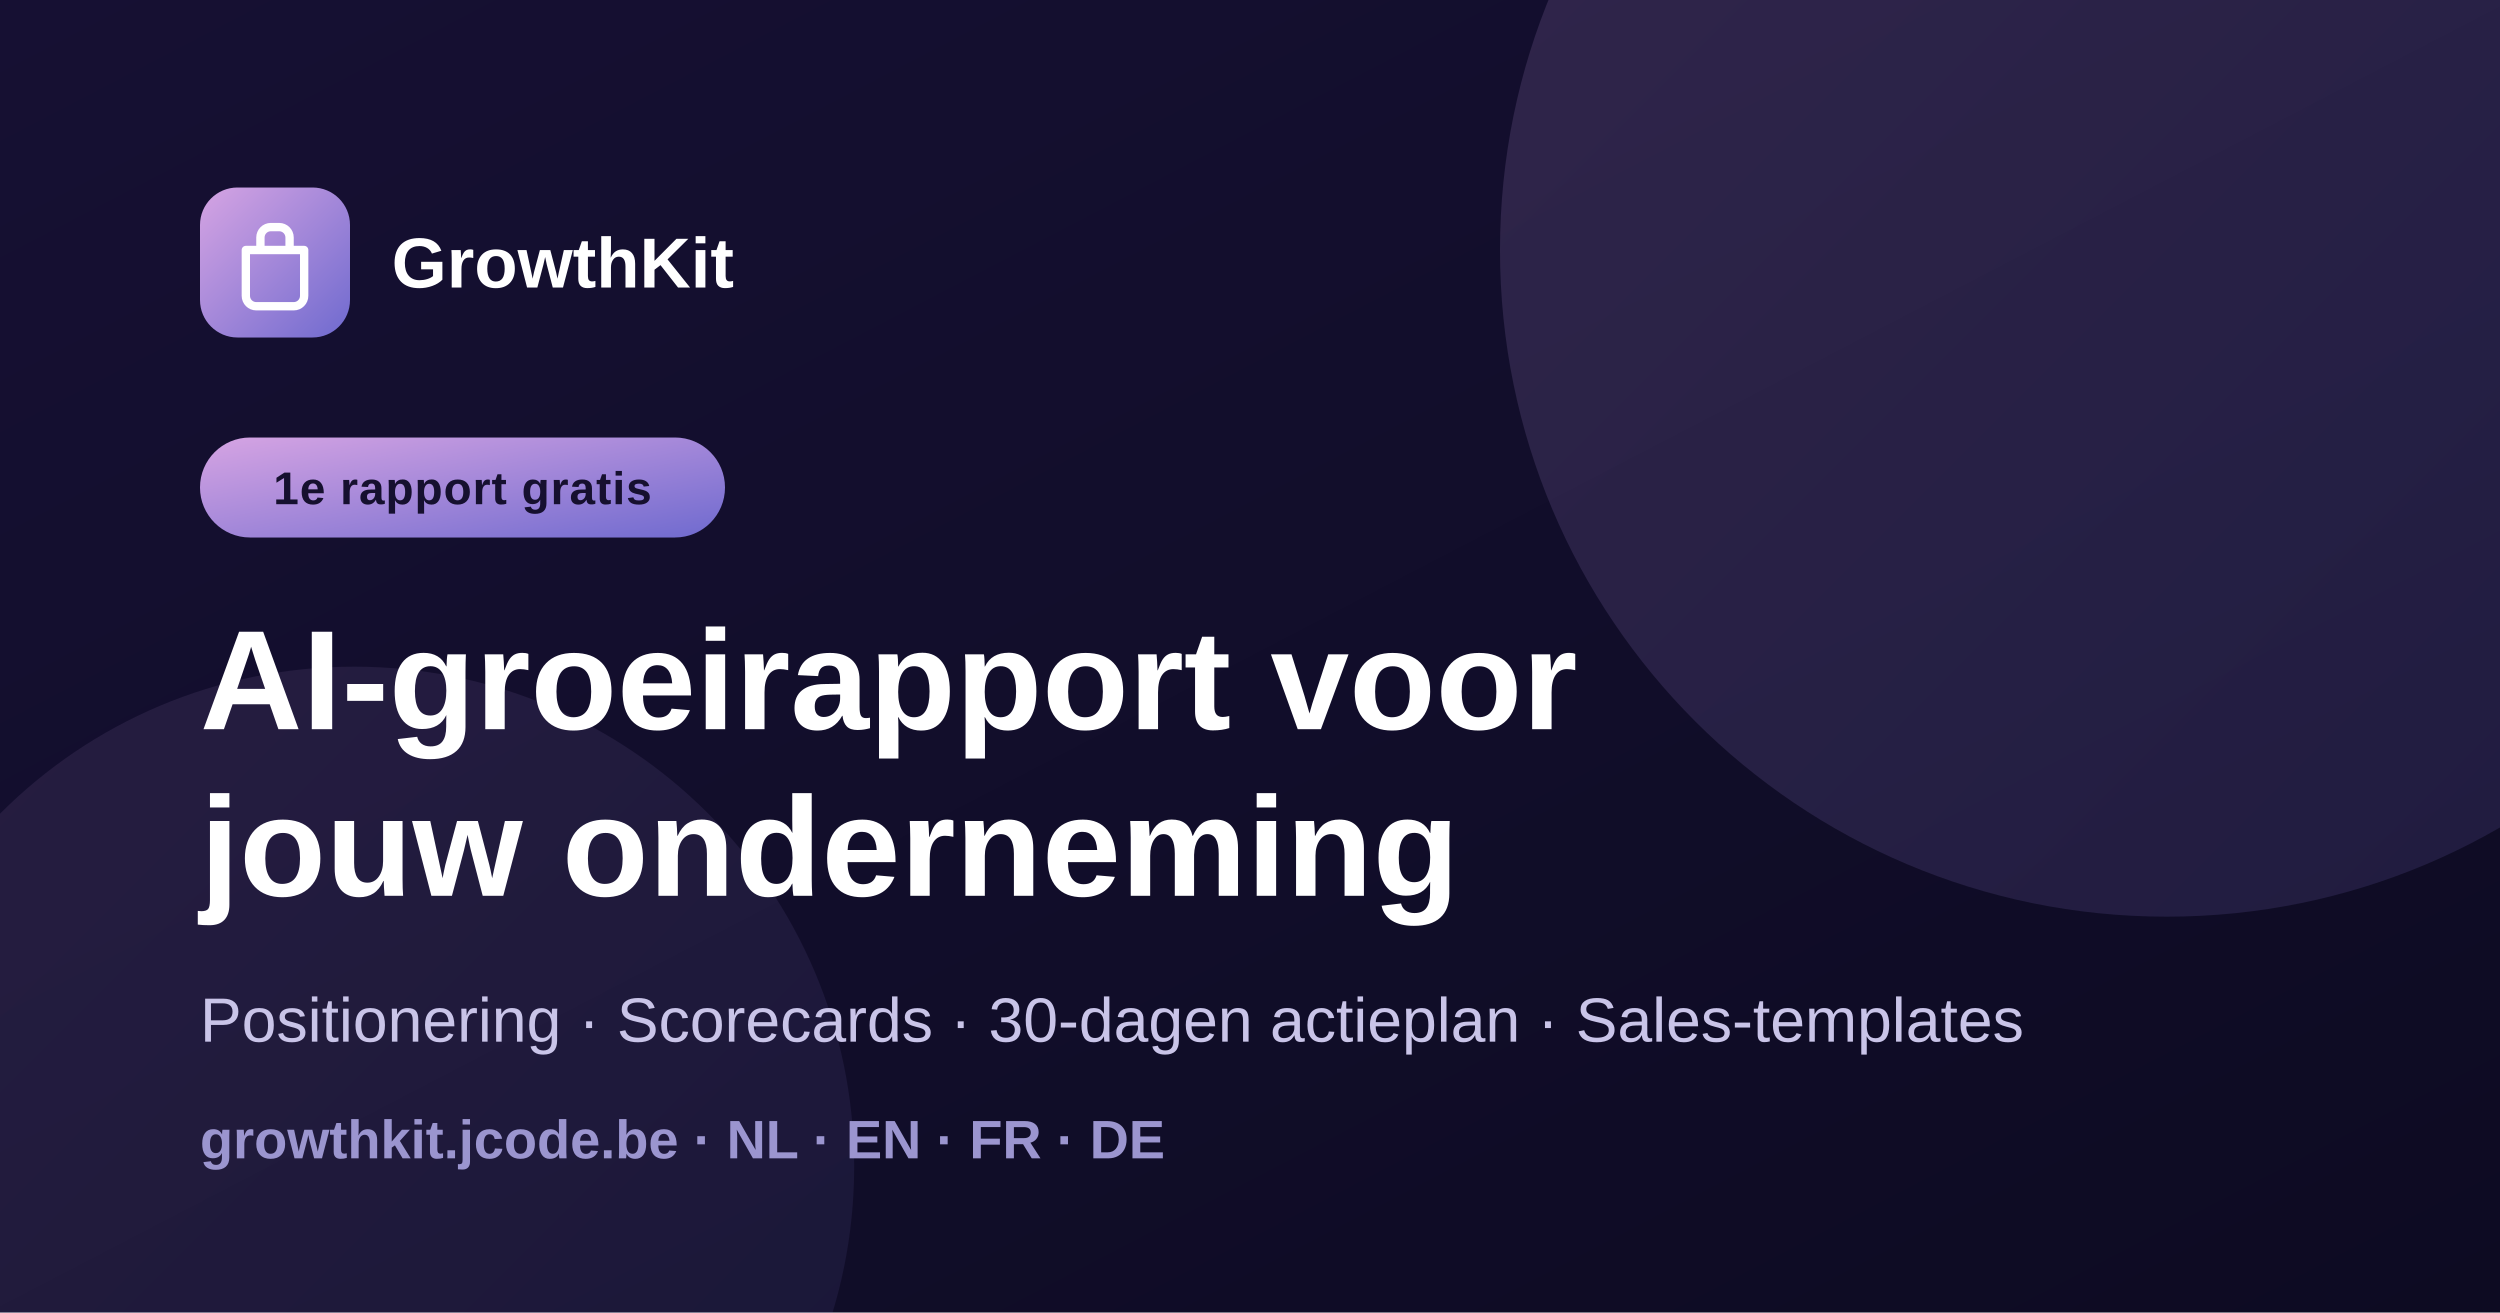
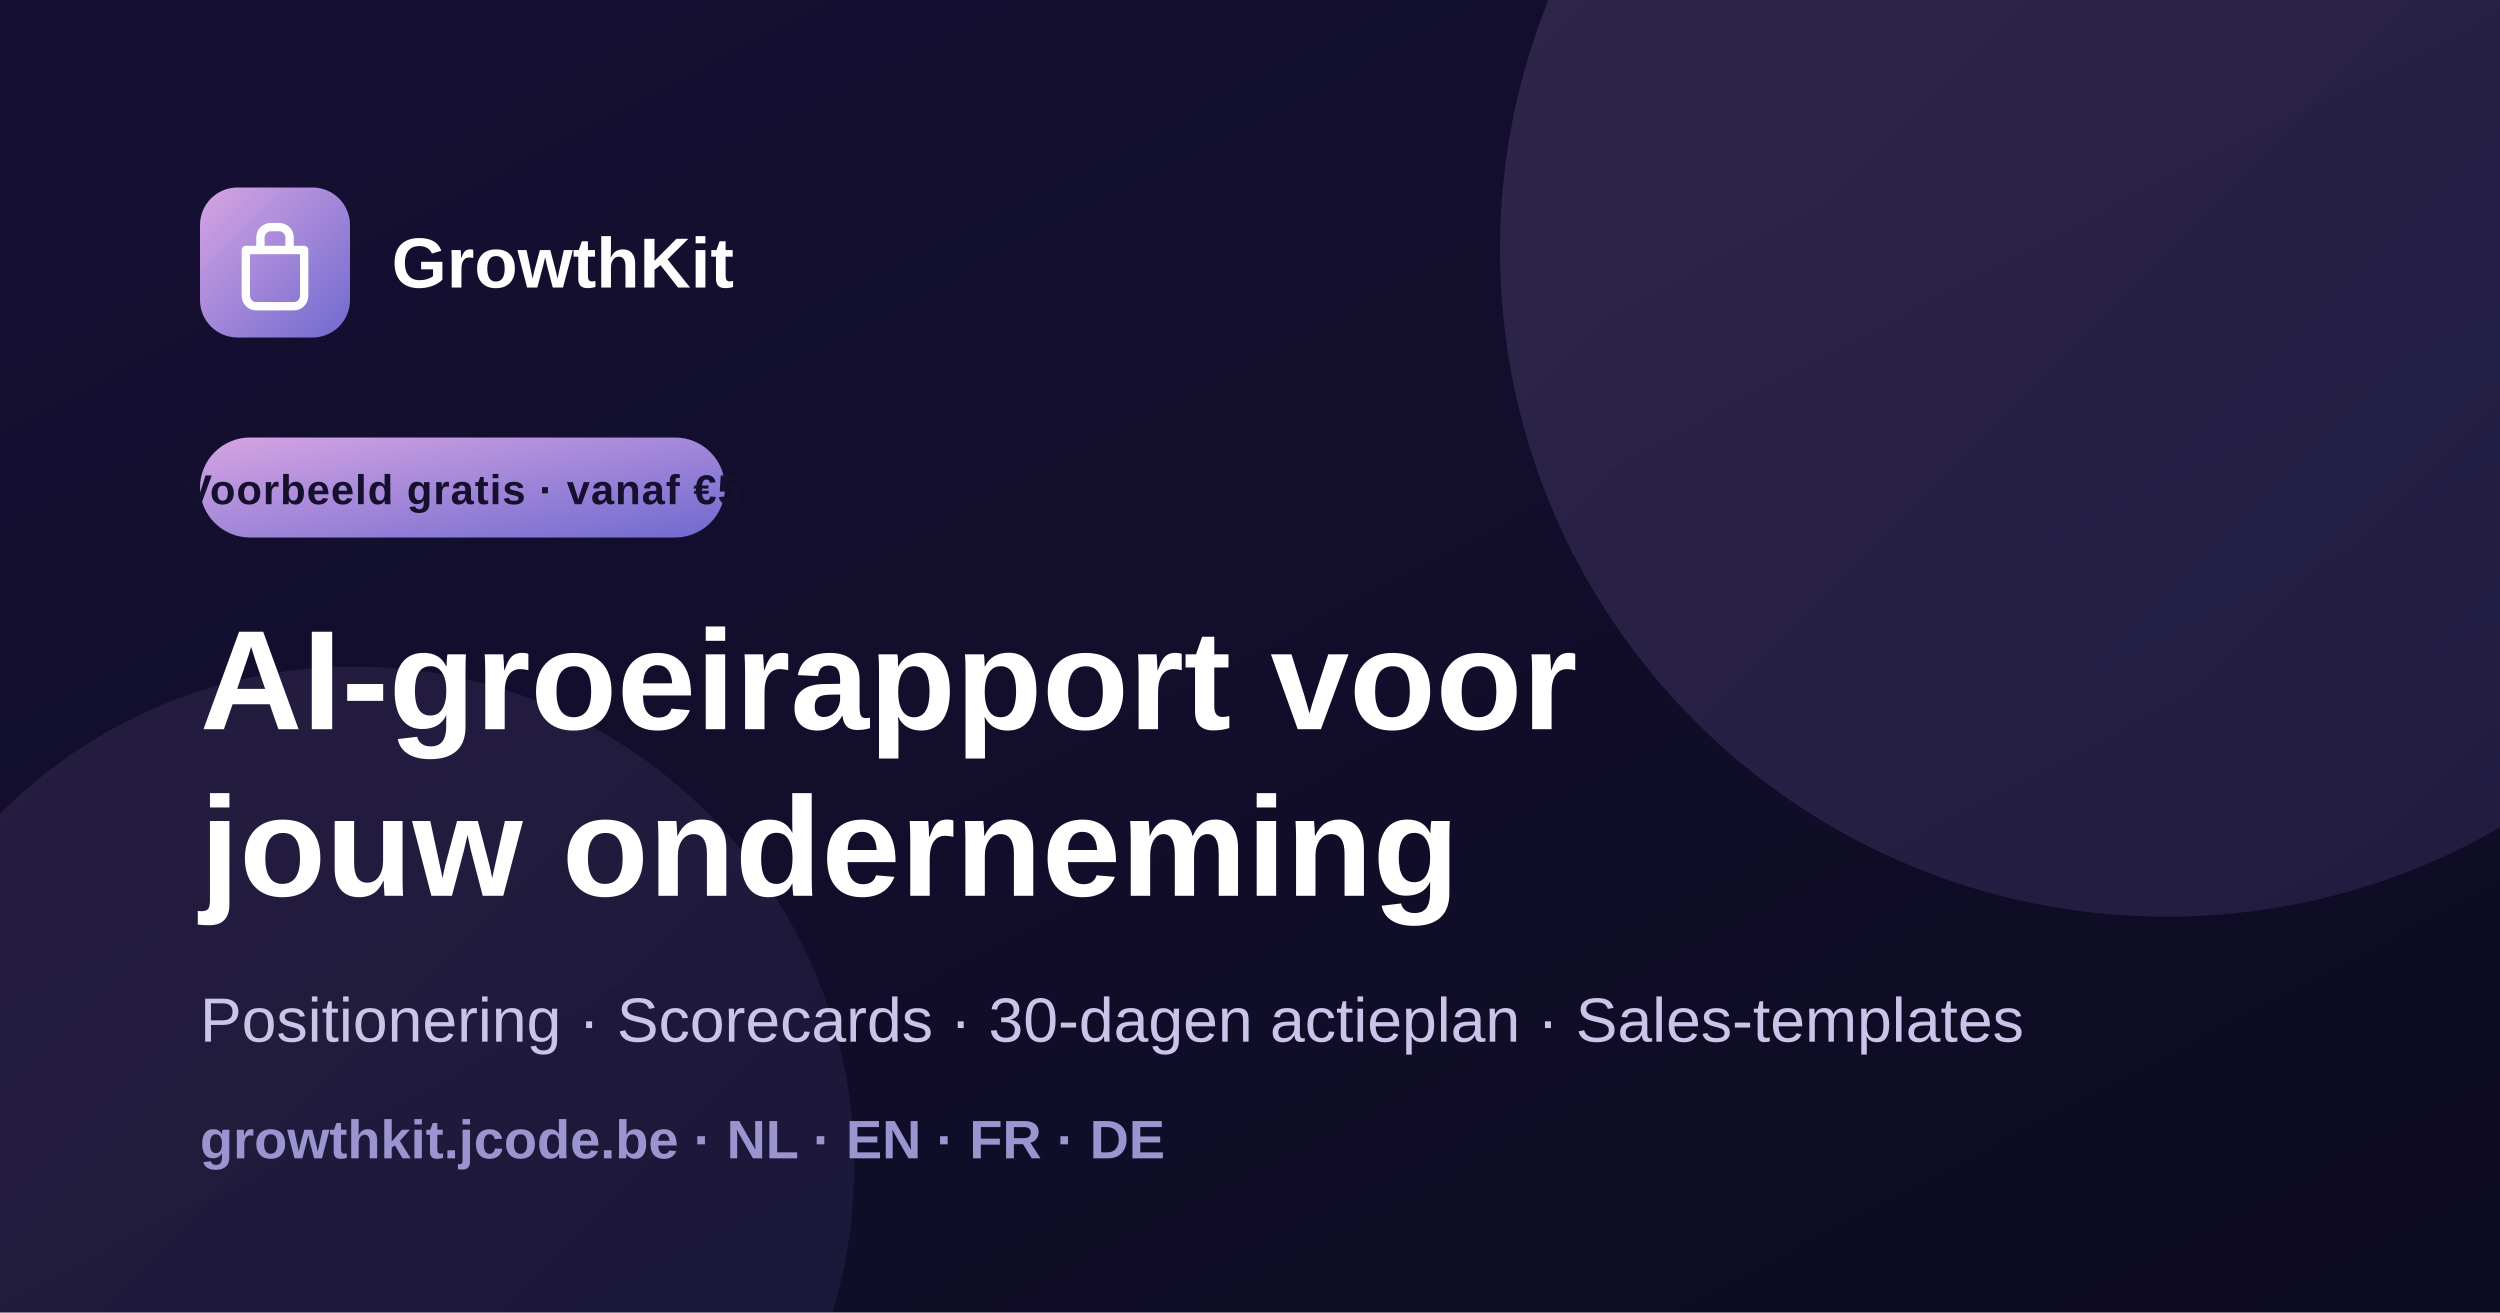
<svg xmlns="http://www.w3.org/2000/svg" width="1200" height="630" viewBox="0 0 1200 630" role="img" aria-label="GrowthKit — Gratis AI-groeirapport voor ondernemers">
  <defs>
    <linearGradient id="bg" x1="0" y1="0" x2="1" y2="1">
      <stop offset="0" stop-color="#161033" />
      <stop offset="1" stop-color="#0d0b22" />
    </linearGradient>
    <linearGradient id="accent" x1="0" y1="0" x2="1" y2="1">
      <stop offset="0" stop-color="#d6a4e3" />
      <stop offset="1" stop-color="#6f6acf" />
    </linearGradient>
  </defs>
  <rect width="1200" height="630" fill="url(#bg)" />
  <circle cx="1040" cy="120" r="320" fill="url(#accent)" opacity="0.16" />
  <circle cx="170" cy="560" r="240" fill="url(#accent)" opacity="0.10" />
  <g transform="translate(96,90)">
    <rect width="72" height="72" rx="18" fill="url(#accent)" />
    <path d="M22 30h28v22a5 5 0 0 1-5 5H27a5 5 0 0 1-5-5V30zM29 28v-4a5 5 0 0 1 5-5h4a5 5 0 0 1 5 5v4" fill="none" stroke="#fff" stroke-width="4" stroke-linecap="round" stroke-linejoin="round" />
    <text x="92" y="48" font-family="Montserrat, Arial, sans-serif" font-size="34" font-weight="800" fill="#ffffff">GrowthKit</text>
  </g>
  <g transform="translate(96,210)">
    <rect width="252" height="48" rx="24" fill="url(#accent)" />
-     <text x="126" y="32" text-anchor="middle" font-family="Montserrat, Arial, sans-serif" font-size="22" font-weight="800" fill="#16102f" letter-spacing="0.5">1e rapport gratis</text>
+     <text x="126" y="32" text-anchor="middle" font-family="Montserrat, Arial, sans-serif" font-size="20" font-weight="800" fill="#16102f" letter-spacing="0.5">Voorbeeld gratis · vanaf €5</text>
  </g>
  <text x="96" y="350" font-family="Montserrat, Arial, sans-serif" font-size="68" font-weight="900" fill="#ffffff">AI-groeirapport voor</text>
  <text x="96" y="430" font-family="Montserrat, Arial, sans-serif" font-size="68" font-weight="900" fill="#ffffff">jouw onderneming</text>
  <text x="96" y="500" font-family="Montserrat, Arial, sans-serif" font-size="30" font-weight="500" fill="#c9c4e8">Positionering · Scorecards · 30-dagen actieplan · Sales-templates</text>
  <text x="96" y="556" font-family="Montserrat, Arial, sans-serif" font-size="26" font-weight="600" fill="#9b95cf">growthkit.jcode.be · NL · EN · FR · DE</text>
</svg>
